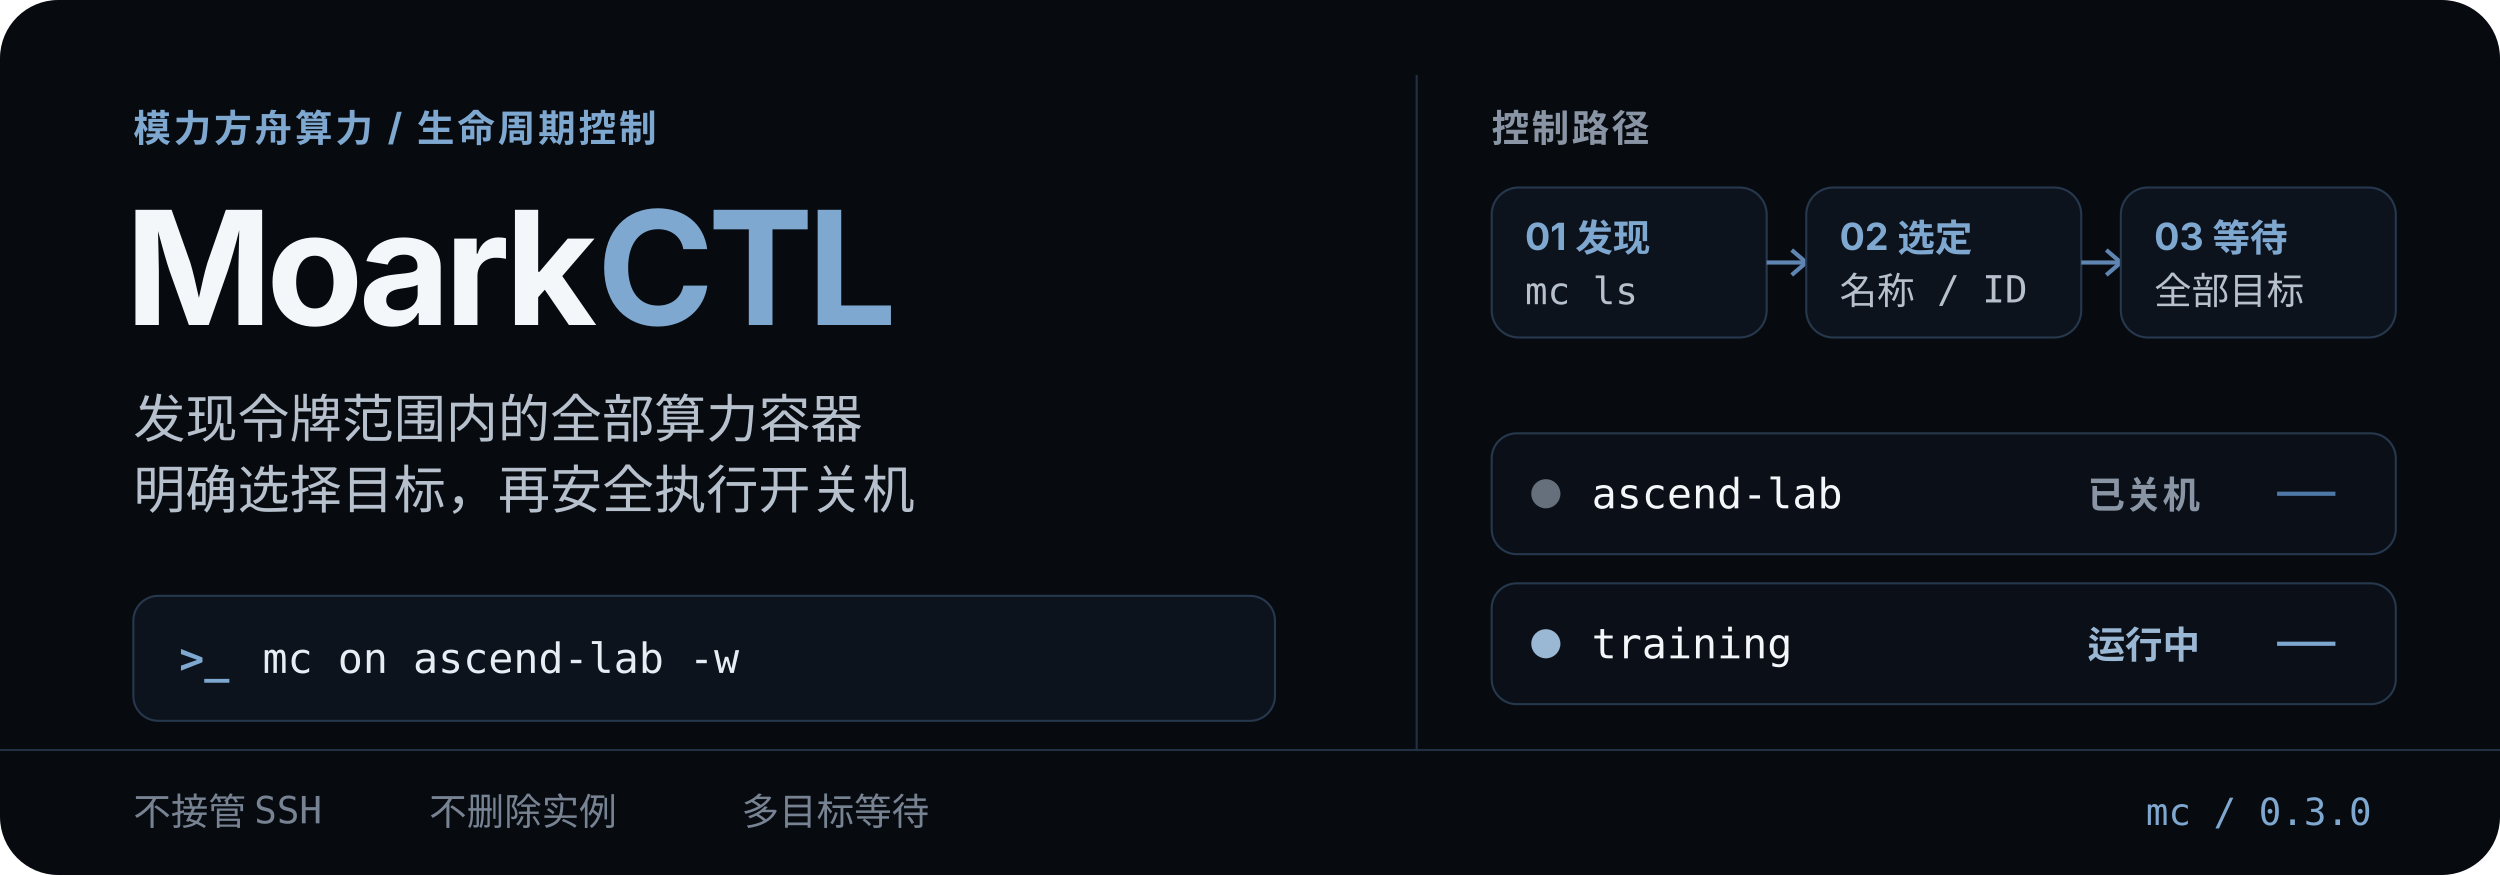
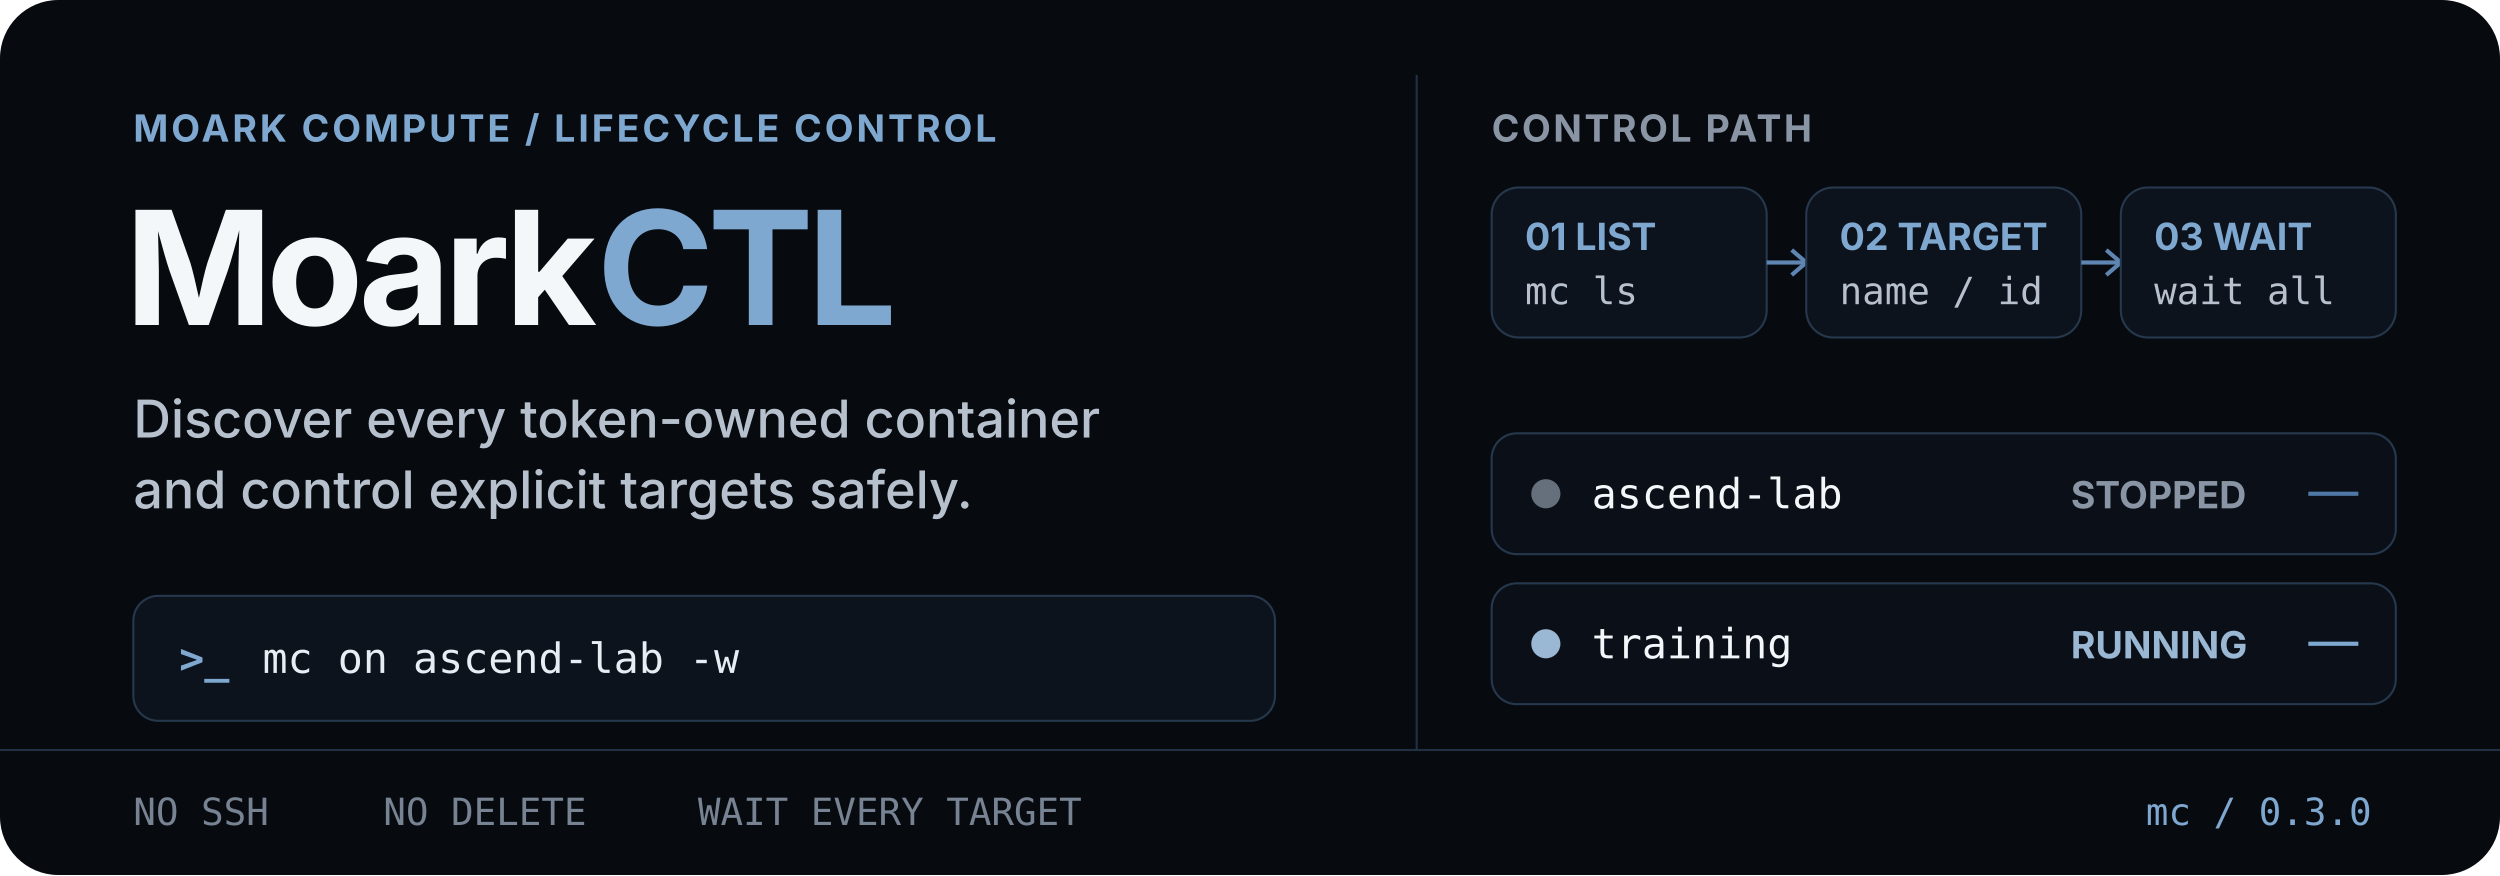
<svg xmlns="http://www.w3.org/2000/svg" width="1200" height="420" viewBox="0 0 1200 420" role="img" aria-labelledby="title desc">
  <rect width="1200" height="420" rx="28" fill="#070a0f" />
  <path d="M0 360H1200" stroke="#223044" />
  <path d="M680 36V360" stroke="#223044" />
  <g font-family="-apple-system, BlinkMacSystemFont, 'Segoe UI', 'PingFang SC', sans-serif">
-     <text x="64" y="68" fill="#7fa8d1" font-size="18" font-weight="700" letter-spacing="1.4">模力方舟算力 / 生命周期控制</text>
+     <text x="64" y="68" fill="#7fa8d1" font-size="18" font-weight="700" letter-spacing="1.4">MOARK COMPUTE / LIFECYCLE CONTROL</text>
    <text x="60" y="156" fill="#f4f7fa" font-size="76" font-weight="700" letter-spacing="-3">Moark<tspan fill="#7fa8d1">CTL</tspan>
    </text>
-     <text x="64" y="210" fill="#b7c1cd" font-size="25" font-weight="500">发现令牌范围内的全部算力容器</text>
-     <text x="64" y="244" fill="#b7c1cd" font-size="25" font-weight="500">明确选择目标，再安全执行开关机</text>
+     <text x="64" y="210" fill="#b7c1cd" font-size="25" font-weight="500">Discover every token-owned container</text>
+     <text x="64" y="244" fill="#b7c1cd" font-size="25" font-weight="500">and control explicit targets safely.</text>
    <rect x="64" y="286" width="548" height="60" rx="12" fill="#0d131d" stroke="#26384d" />
    <text x="86" y="323" fill="#7fa8d1" font-family="ui-monospace, SFMono-Regular, Menlo, monospace" font-size="20" font-weight="700">&gt;_</text>
    <text x="126" y="323" fill="#e7edf3" font-family="ui-monospace, SFMono-Regular, Menlo, monospace" font-size="20">mc on ascend-lab -w</text>
    <g transform="translate(716 42)">
-       <text x="0" y="26" fill="#8995a4" font-size="18" font-weight="700" letter-spacing="1.2">控制路径</text>
+       <text x="0" y="26" fill="#8995a4" font-size="18" font-weight="700" letter-spacing="1.2">CONTROL PATH</text>
      <g transform="translate(0 48)">
        <rect width="132" height="72" rx="13" fill="#0d131d" stroke="#26384d" />
-         <text x="16" y="30" fill="#7fa8d1" font-size="18" font-weight="700">01 发现</text>
+         <text x="16" y="30" fill="#7fa8d1" font-size="18" font-weight="700">01 LIST</text>
        <text x="16" y="56" fill="#b7c1cd" font-family="ui-monospace, SFMono-Regular, Menlo, monospace" font-size="18">mc ls</text>
      </g>
      <path d="M132 84H151" stroke="#5f86b3" stroke-width="2" />
      <path d="M144 78L151 84L144 90" fill="none" stroke="#5f86b3" stroke-width="2" />
      <g transform="translate(151 48)">
        <rect width="132" height="72" rx="13" fill="#0d131d" stroke="#26384d" />
-         <text x="16" y="30" fill="#7fa8d1" font-size="18" font-weight="700">02 选定</text>
-         <text x="16" y="56" fill="#b7c1cd" font-family="ui-monospace, SFMono-Regular, Menlo, monospace" font-size="18">名称 / ID</text>
+         <text x="16" y="30" fill="#7fa8d1" font-size="18" font-weight="700">02 TARGET</text>
+         <text x="16" y="56" fill="#b7c1cd" font-family="ui-monospace, SFMono-Regular, Menlo, monospace" font-size="18">name / id</text>
      </g>
      <path d="M283 84H302" stroke="#5f86b3" stroke-width="2" />
      <path d="M295 78L302 84L295 90" fill="none" stroke="#5f86b3" stroke-width="2" />
      <g transform="translate(302 48)">
        <rect width="132" height="72" rx="13" fill="#0d131d" stroke="#26384d" />
-         <text x="16" y="30" fill="#7fa8d1" font-size="18" font-weight="700">03 等待</text>
-         <text x="16" y="56" fill="#b7c1cd" font-size="18">全部目标</text>
+         <text x="16" y="30" fill="#7fa8d1" font-size="18" font-weight="700">03 WAIT</text>
+         <text x="16" y="56" fill="#b7c1cd" font-family="ui-monospace, SFMono-Regular, Menlo, monospace" font-size="18">wait all</text>
      </g>
    </g>
    <g transform="translate(716 208)">
      <rect width="434" height="58" rx="12" fill="#0b1018" stroke="#26384d" />
      <circle cx="26" cy="29" r="7" fill="#66707d" />
      <text x="48" y="36" fill="#f4f7fa" font-family="ui-monospace, SFMono-Regular, Menlo, monospace" font-size="20">ascend-lab</text>
-       <text x="286" y="36" fill="#8995a4" font-size="18" font-weight="700">已关机</text>
-       <path d="M377 29H405" stroke="#4f78a6" stroke-width="2" />
+       <text x="278" y="36" fill="#8995a4" font-size="18" font-weight="700">STOPPED</text>
+       <path d="M392 29H416" stroke="#4f78a6" stroke-width="2" />
    </g>
    <g transform="translate(716 280)">
      <rect width="434" height="58" rx="12" fill="#0b1018" stroke="#26384d" />
      <circle cx="26" cy="29" r="7" fill="#9ab7d4" />
      <text x="48" y="36" fill="#f4f7fa" font-family="ui-monospace, SFMono-Regular, Menlo, monospace" font-size="20">training</text>
-       <text x="286" y="36" fill="#9ab7d4" font-size="18" font-weight="700">运行中</text>
-       <path d="M377 29H405" stroke="#7fa8d1" stroke-width="2" />
+       <text x="278" y="36" fill="#9ab7d4" font-size="18" font-weight="700">RUNNING</text>
+       <path d="M392 29H416" stroke="#7fa8d1" stroke-width="2" />
    </g>
-     <text x="64" y="396" fill="#778393" font-family="ui-monospace, SFMono-Regular, Menlo, monospace" font-size="18">不接管 SSH</text>
-     <text x="206" y="396" fill="#778393" font-family="ui-monospace, SFMono-Regular, Menlo, monospace" font-size="18">不删除实例</text>
-     <text x="356" y="396" fill="#778393" font-family="ui-monospace, SFMono-Regular, Menlo, monospace" font-size="18">多目标等待</text>
+     <text x="64" y="396" fill="#778393" font-family="ui-monospace, SFMono-Regular, Menlo, monospace" font-size="18">NO SSH</text>
+     <text x="184" y="396" fill="#778393" font-family="ui-monospace, SFMono-Regular, Menlo, monospace" font-size="18">NO DELETE</text>
+     <text x="335" y="396" fill="#778393" font-family="ui-monospace, SFMono-Regular, Menlo, monospace" font-size="18">WAIT EVERY TARGET</text>
    <text x="1030" y="396" fill="#7fa8d1" font-family="ui-monospace, SFMono-Regular, Menlo, monospace" font-size="18">mc / 0.3.0</text>
  </g>
</svg>
